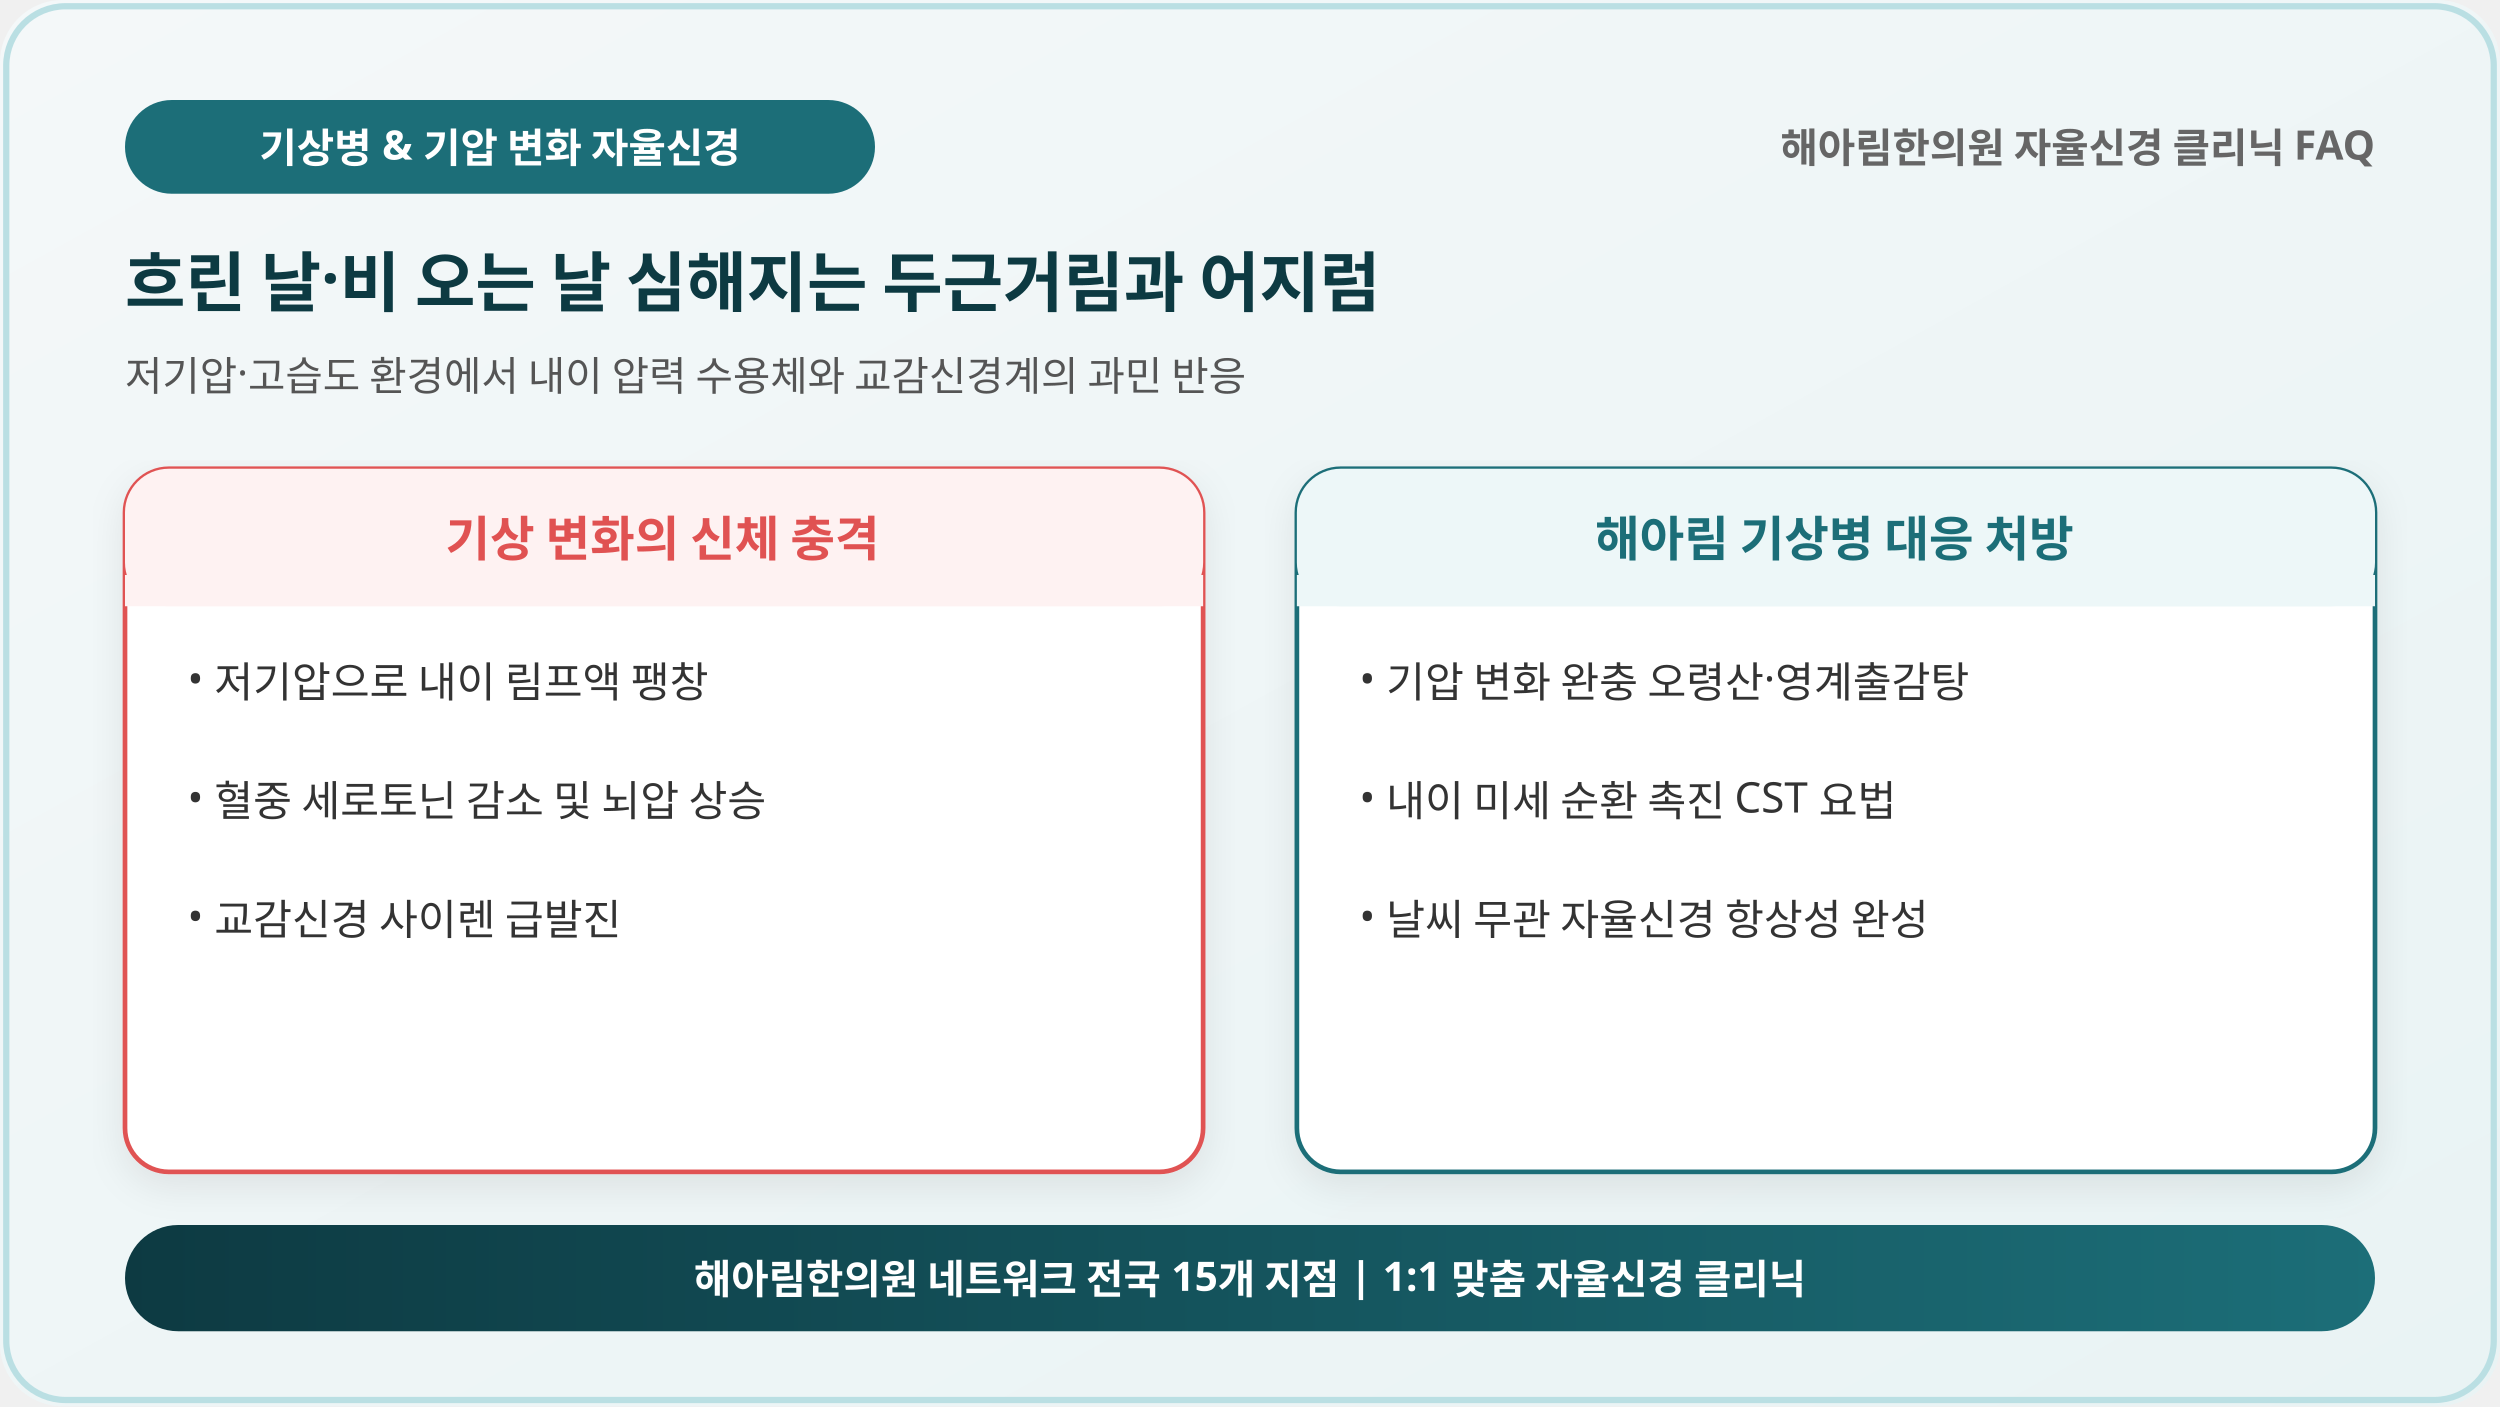
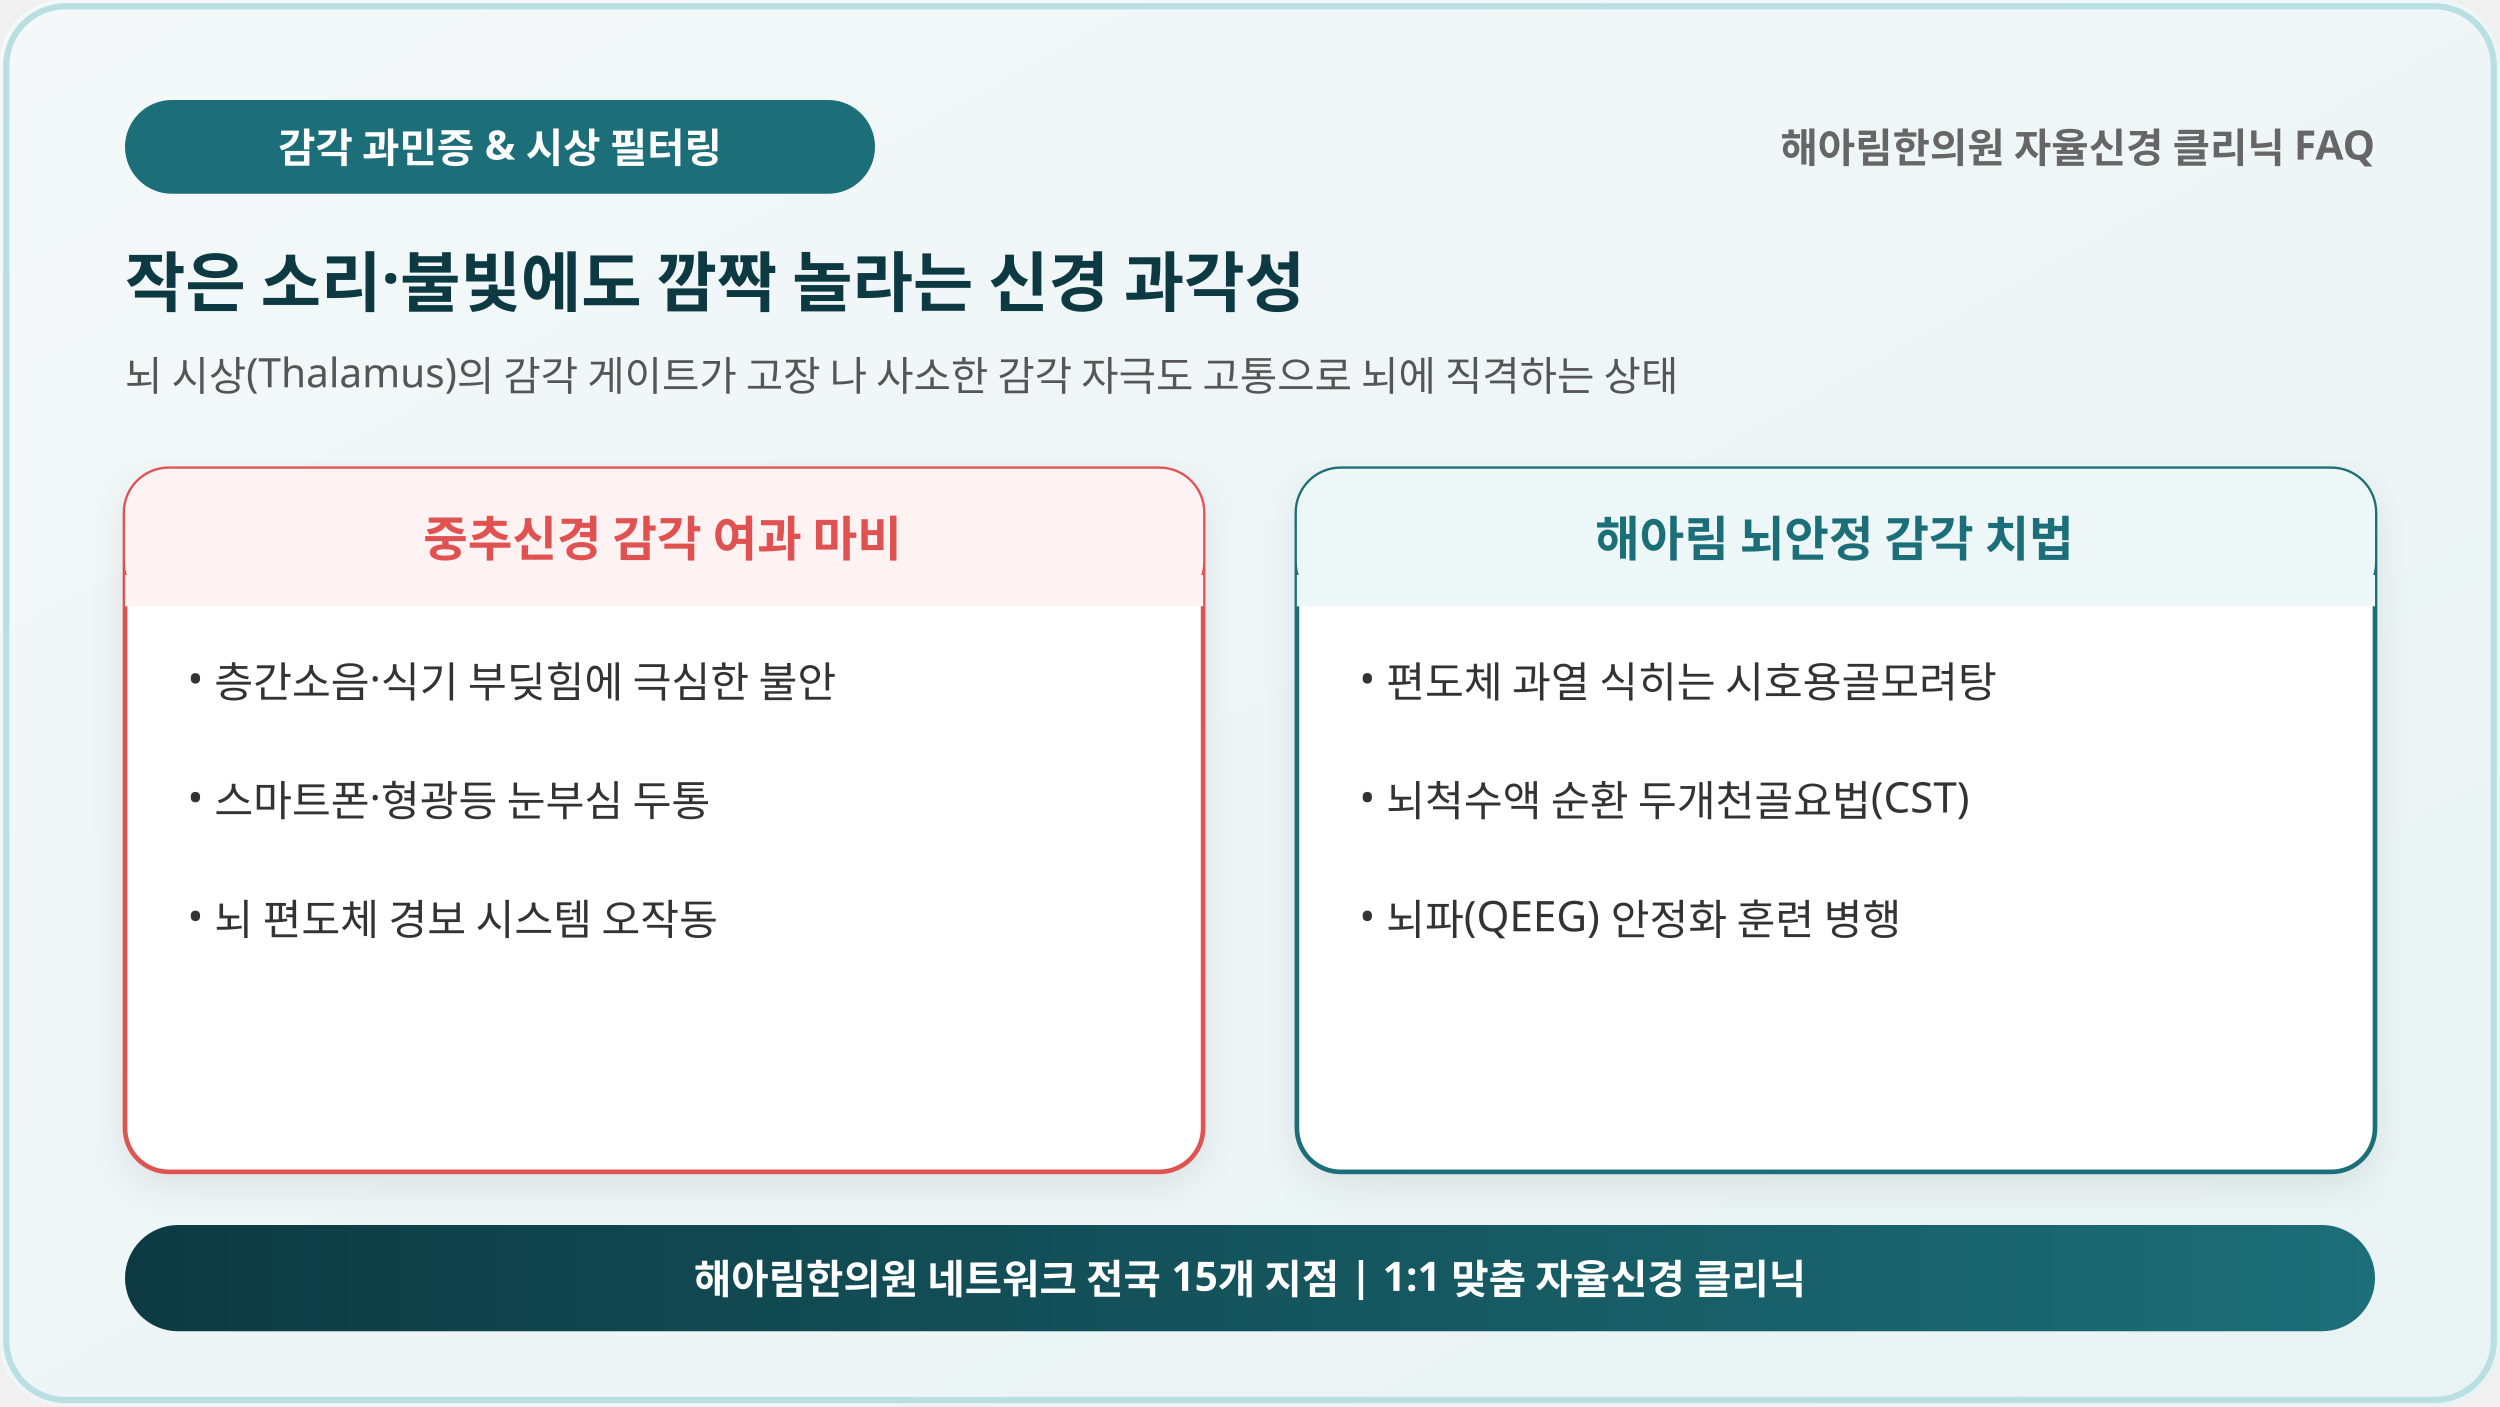
<svg xmlns="http://www.w3.org/2000/svg" viewBox="0 0 800 450" width="100%" height="100%">
  <defs>
    <linearGradient id="bgGrad" x1="0%" y1="0%" x2="100%" y2="100%">
      <stop offset="0%" stop-color="#f4f8f9" />
      <stop offset="100%" stop-color="#e9f3f4" />
    </linearGradient>
    <linearGradient id="headGrad" x1="0%" y1="0%" x2="100%" y2="0%">
      <stop offset="0%" stop-color="#0d3a42" />
      <stop offset="100%" stop-color="#1c6e78" />
    </linearGradient>
    <filter id="cardShadow" x="-3%" y="-3%" width="106%" height="110%">
      <feDropShadow dx="0" dy="4" stdDeviation="6" flood-opacity="0.08" />
    </filter>
  </defs>
  <rect width="800" height="450" fill="url(#bgGrad)" rx="20" />
  <rect x="2" y="2" width="796" height="446" fill="none" stroke="#badfe3" stroke-width="2" rx="19" />
  <rect x="40" y="32" width="240" height="30" rx="15" fill="#1c6e78" />
  <text x="160" y="52" text-anchor="middle" font-family="'Pretendard', sans-serif" font-size="13" font-weight="700" fill="#ffffff">
-     기상병 &amp; 기압 변화 자율신경
+     감각 과민증 &amp; 시상 필터링
  </text>
  <text x="760" y="52" text-anchor="end" font-family="'Pretendard', sans-serif" font-size="13" font-weight="600" fill="#666666">
    해아림한의원 자율신경 클리닉 FAQ
  </text>
  <text x="40" y="98" font-family="'Pretendard', sans-serif" font-size="21" font-weight="800" fill="#0d3a42">
-     흐린 날·비 오는 날 심해지는 두근거림과 어지럼
+     작은 소리·불빛에도 깜짝 놀라는 신경 과각성
  </text>
  <text x="40" y="125" font-family="'Pretendard', sans-serif" font-size="13" font-weight="500" fill="#555555">
-     저기압·고습도 환경에서 내이 압력 수용체와 교감신경계의 과민 반응
+     뇌 시상(Thalamus)의 감각 게이트가 고장 나 사소한 감각 자극도 고통으로 뇌에 직격하는 상태
  </text>
  <rect x="40" y="150" width="345" height="225" rx="14" fill="#ffffff" stroke="#e05252" stroke-width="1.5" filter="url(#cardShadow)" />
  <rect x="40" y="150" width="345" height="44" rx="14" fill="#fef2f2" />
  <rect x="40" y="184" width="345" height="10" fill="#fef2f2" />
  <text x="212" y="178" text-anchor="middle" font-family="'Pretendard', sans-serif" font-size="15.5" font-weight="700" fill="#e05252">
-     기상 변화의 신체 충격
+     중추신경 감각 여과 마비
  </text>
  <g transform="translate(60, 222)">
-     <text x="0" y="0" font-family="'Pretendard', sans-serif" font-size="13.5" fill="#333333" font-weight="500">• 저기압으로 내이 림프액 팽창</text>
-     <text x="0" y="38" font-family="'Pretendard', sans-serif" font-size="13.5" fill="#333333" font-weight="500">• 혈중 세로토닌 감소 및 뇌압 상승</text>
-     <text x="0" y="76" font-family="'Pretendard', sans-serif" font-size="13.5" fill="#333333" font-weight="500">• 교감신경 사이렌 급발진</text>
+     <text x="0" y="0" font-family="'Pretendard', sans-serif" font-size="13.5" fill="#333333" font-weight="500">• 층간소음·식기 부딪힘에 극심한 불안</text>
+     <text x="0" y="38" font-family="'Pretendard', sans-serif" font-size="13.5" fill="#333333" font-weight="500">• 스마트폰·형광등 눈부심 두통</text>
+     <text x="0" y="76" font-family="'Pretendard', sans-serif" font-size="13.5" fill="#333333" font-weight="500">• 뇌 편도체 경보 시스템 오작동</text>
  </g>
  <rect x="415" y="150" width="345" height="225" rx="14" fill="#ffffff" stroke="#1c6e78" stroke-width="1.5" filter="url(#cardShadow)" />
  <rect x="415" y="150" width="345" height="44" rx="14" fill="#edf7f8" />
  <rect x="415" y="184" width="345" height="10" fill="#edf7f8" />
  <text x="587" y="178" text-anchor="middle" font-family="'Pretendard', sans-serif" font-size="15.5" font-weight="700" fill="#1c6e78">
-     해아림 기상병 대응 처방
+     해아림 뇌안정 감각 치법
  </text>
  <g transform="translate(435, 222)">
-     <text x="0" y="0" font-family="'Pretendard', sans-serif" font-size="13.5" fill="#333333" font-weight="500">• 기압 변화 완충 오령산·영계출감탕</text>
-     <text x="0" y="38" font-family="'Pretendard', sans-serif" font-size="13.5" fill="#333333" font-weight="500">• 내이 미세 순환 촉진 CST 요법</text>
-     <text x="0" y="76" font-family="'Pretendard', sans-serif" font-size="13.5" fill="#333333" font-weight="500">• 날씨 무관 자율신경 항상성 완성</text>
+     <text x="0" y="0" font-family="'Pretendard', sans-serif" font-size="13.5" fill="#333333" font-weight="500">• 편도체 과열 식히는 시호용골모려탕</text>
+     <text x="0" y="38" font-family="'Pretendard', sans-serif" font-size="13.5" fill="#333333" font-weight="500">• 뇌척수액 순환 두개천골요법(CST)</text>
+     <text x="0" y="76" font-family="'Pretendard', sans-serif" font-size="13.5" fill="#333333" font-weight="500">• 뇌파(QEEG) 안정화 훈련 병행</text>
  </g>
  <rect x="40" y="392" width="720" height="34" rx="17" fill="url(#headGrad)" />
  <text x="400" y="414" text-anchor="middle" font-family="'Pretendard', sans-serif" font-size="13" font-weight="700" fill="#ffffff">
    해아림한의원 네트워크 전국 15개 지점 | 1:1 맞춤 자율신경 클리닉
  </text>
</svg>
